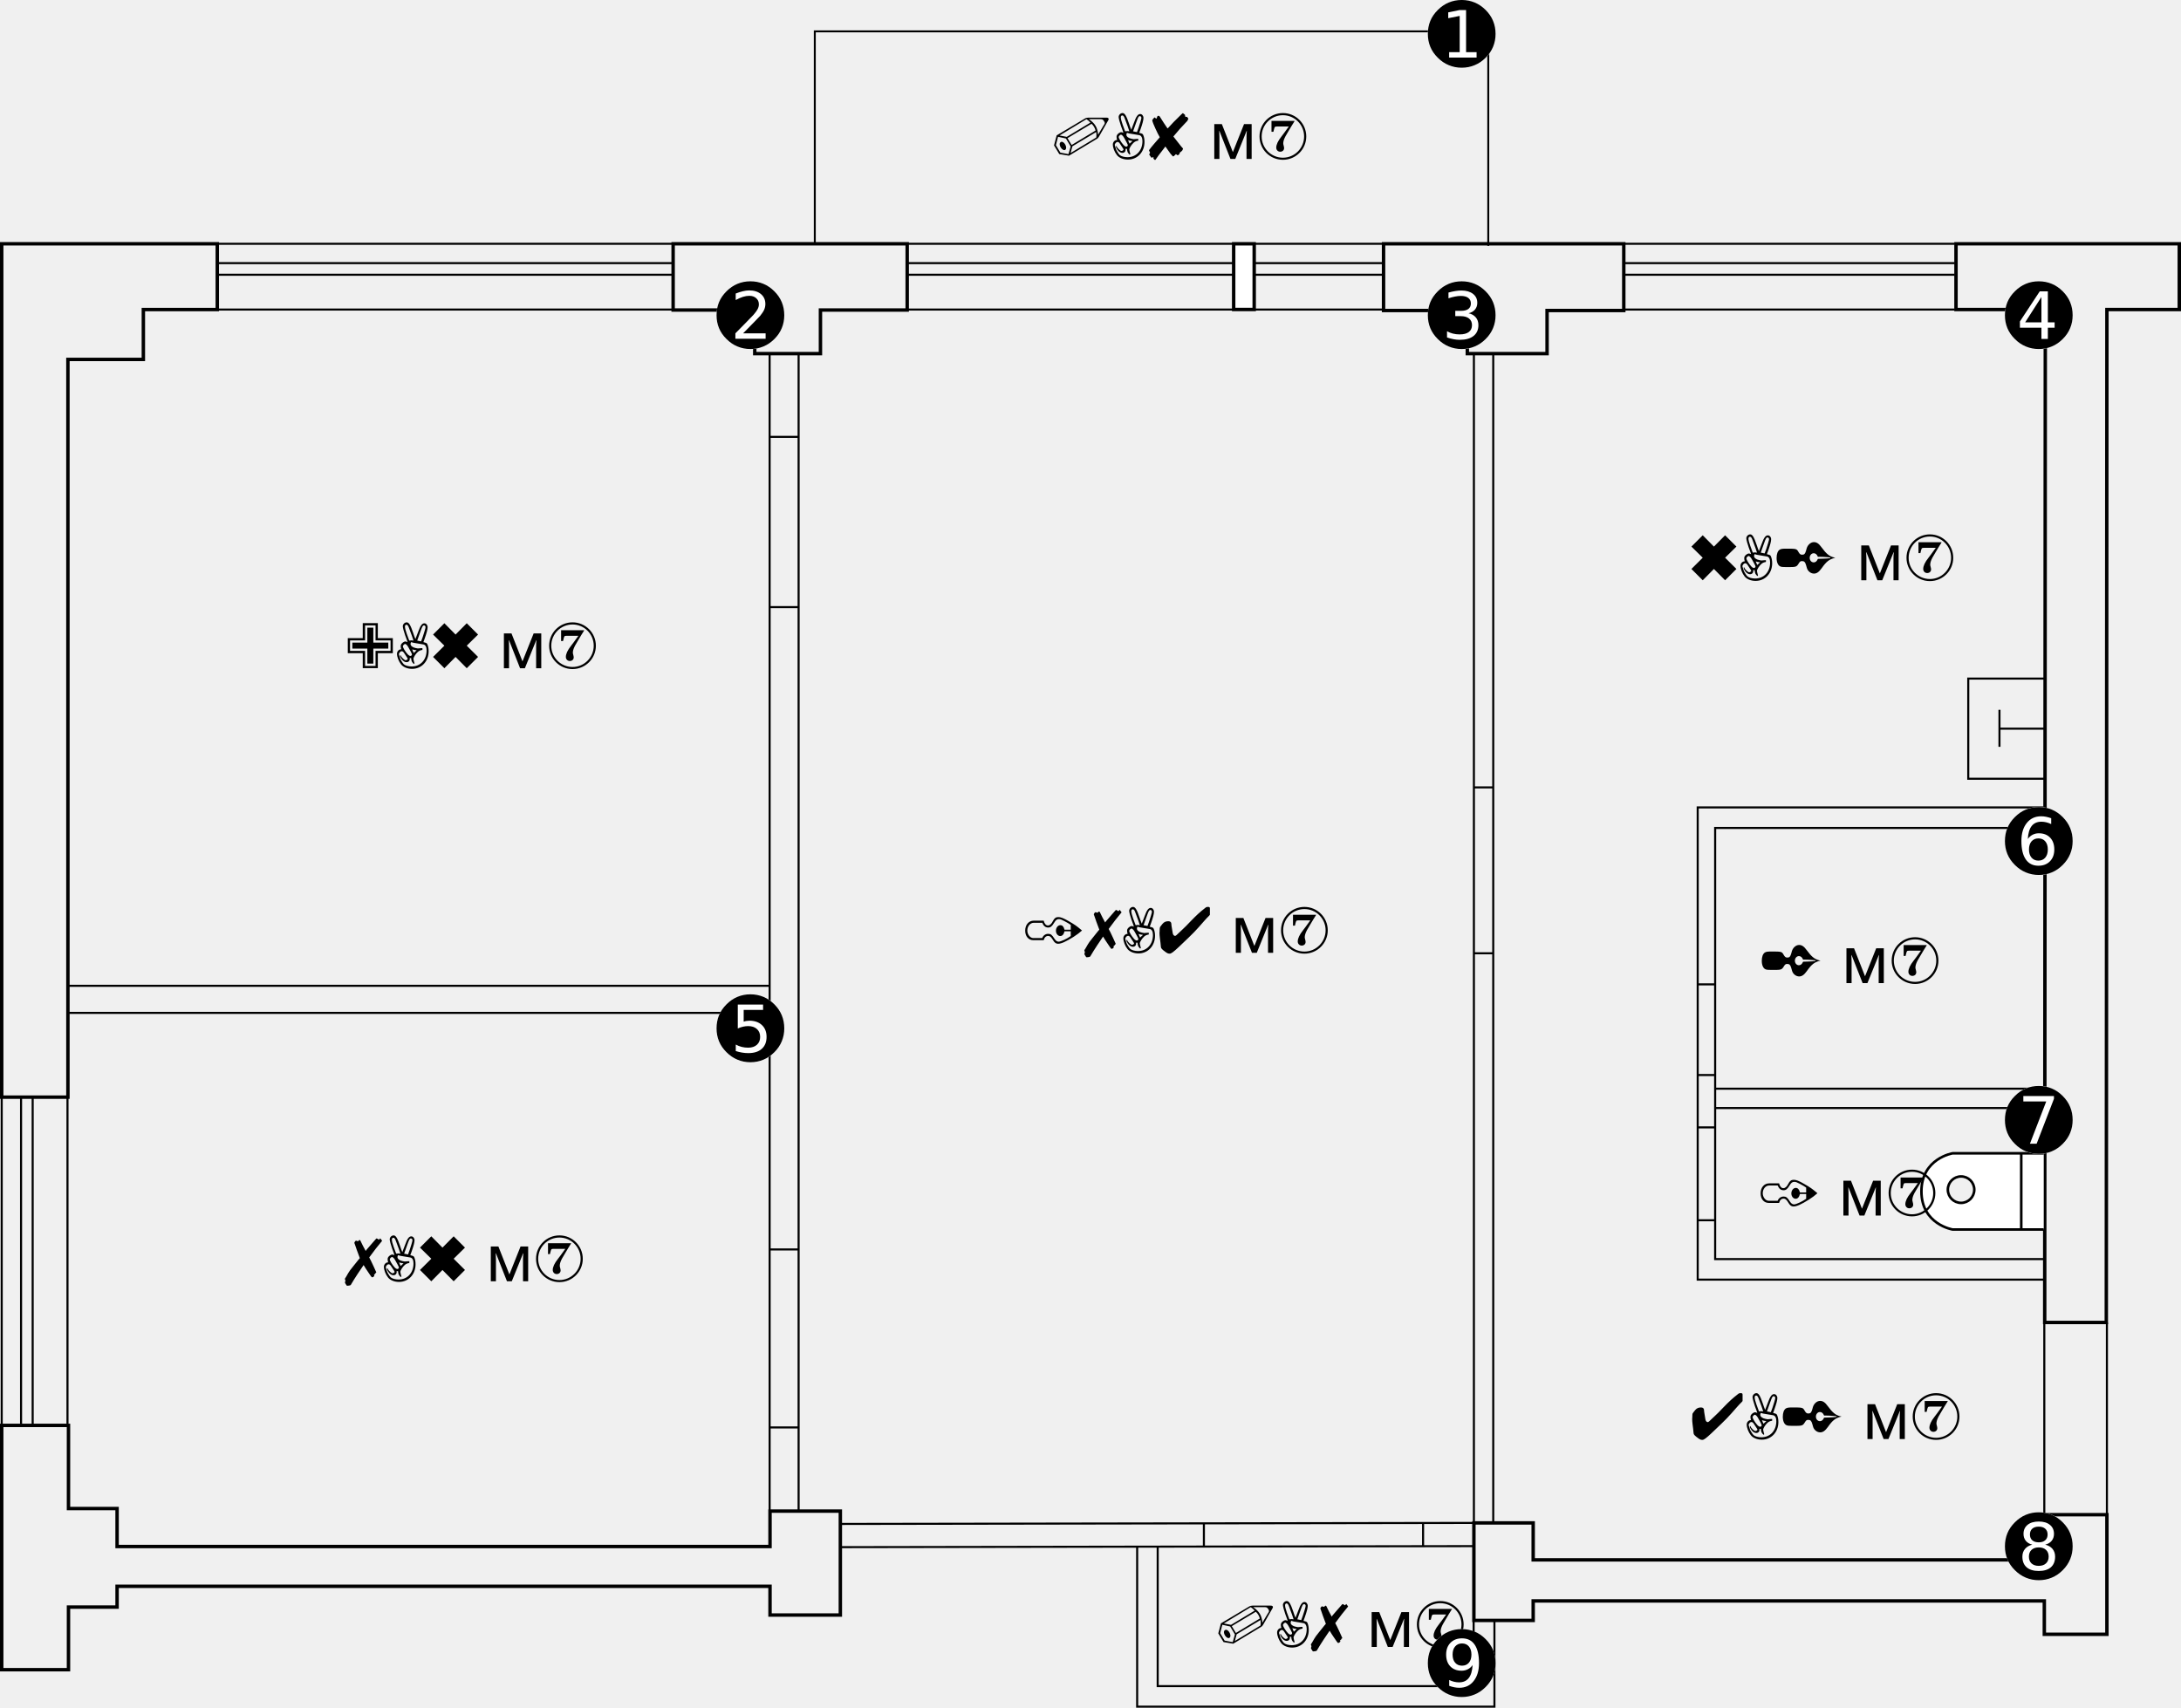
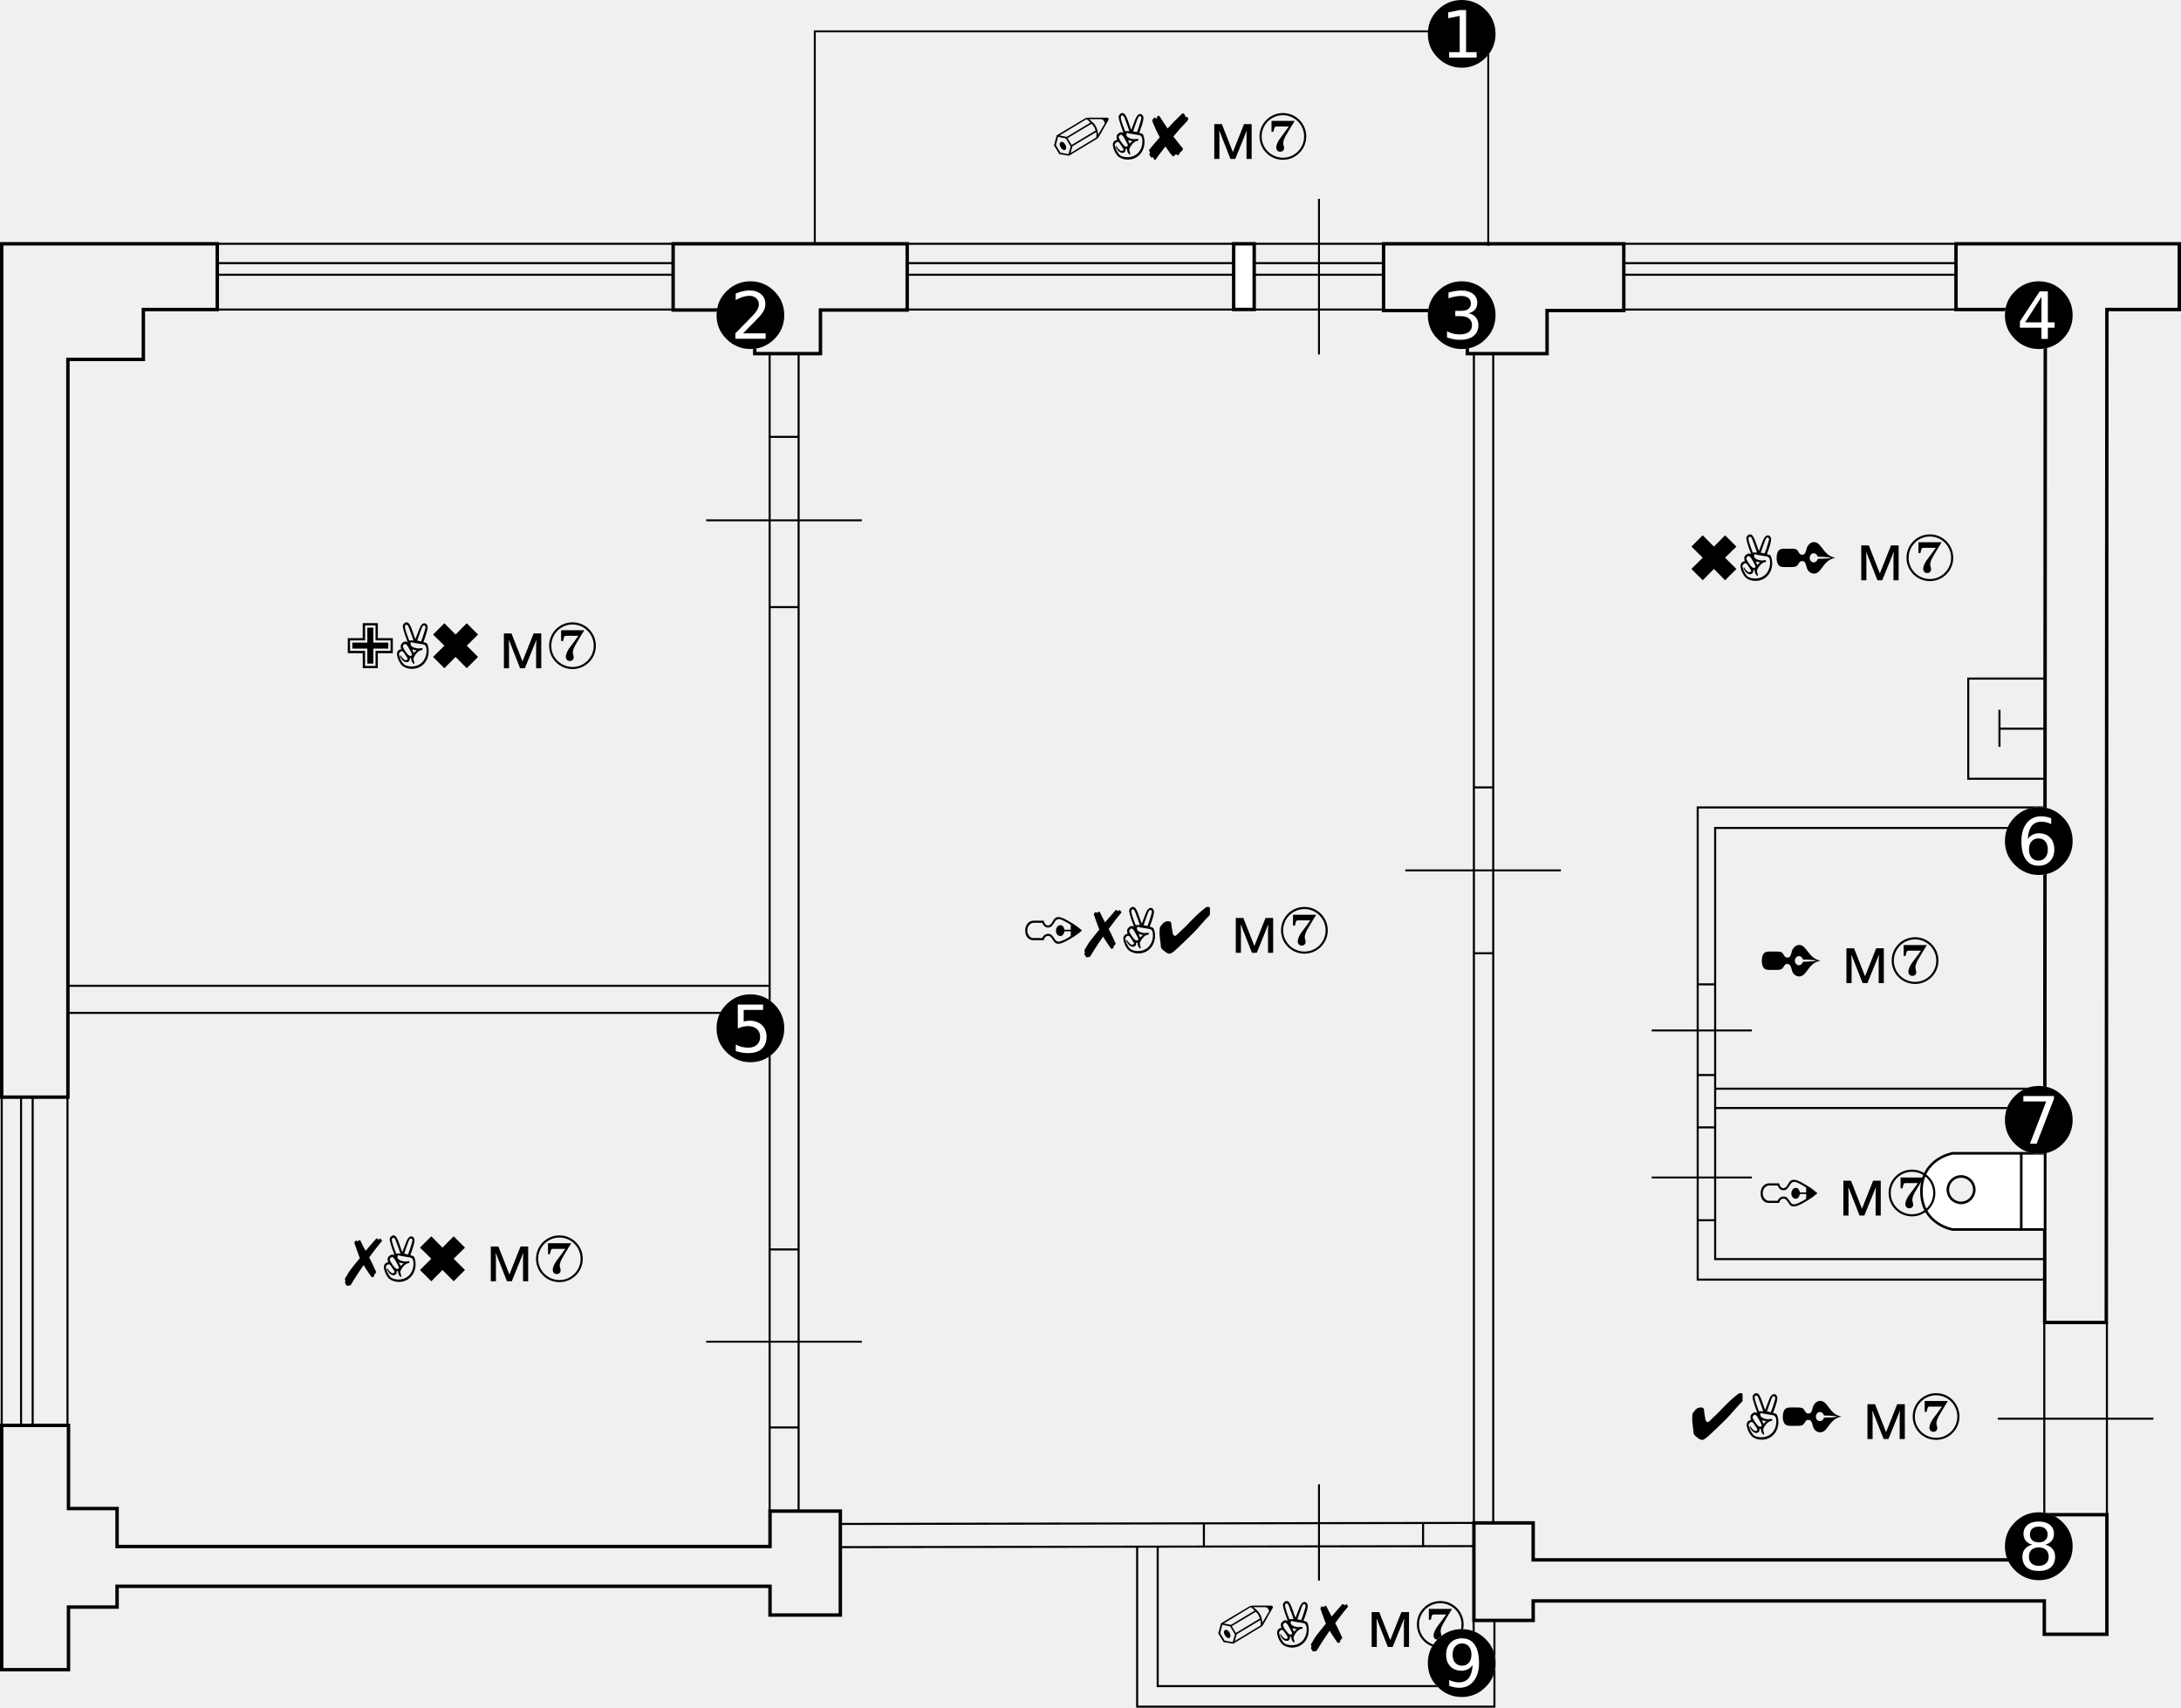
<svg xmlns="http://www.w3.org/2000/svg" width="1127.184" height="882.648" id="svg2" version="1.1">
  <defs id="defs4" />
  <g id="layer1" style="display:inline" transform="translate(149.4485,-130.9824)">
    <path style="color:#000000;fill:none;stroke:#000000;stroke-width:1.772;stroke-linejoin:miter;stroke-miterlimit:10;stroke-opacity:1;stroke-dasharray:none;stroke-dashoffset:0;marker:none;visibility:visible;display:inline;overflow:visible;enable-background:accumulate" d="m -148.562,256.986 0,441.076 34.211,0 0,-381.307 38.994,0 0,-25.777 38.202,0 0,-33.992 z" id="rect3066" />
    <path style="color:#000000;fill:none;stroke:#000000;stroke-width:1.772;stroke-linejoin:miter;stroke-miterlimit:10;stroke-opacity:1;stroke-dasharray:none;stroke-dashoffset:0;marker:none;visibility:visible;display:inline;overflow:visible;enable-background:accumulate" d="m 198.437,256.986 120.972,0 0,34.24 -44.834,0 0,22.532 -33.957,0 0,-22.532 -42.181,0 z" id="rect3841" />
    <path style="color:#000000;fill:none;stroke:#000000;stroke-width:1.772;stroke-linejoin:miter;stroke-miterlimit:10;stroke-opacity:1;stroke-dasharray:none;stroke-dashoffset:0;marker:none;visibility:visible;display:inline;overflow:visible;enable-background:accumulate" d="m 565.599,256.986 124.156,0 0,34.488 -39.647,0 0,22.284 -41.218,0 0,-22.284 -43.291,0 z" id="rect3841-7" />
    <path style="color:#000000;fill:none;stroke:#000000;stroke-width:1.772;stroke-linejoin:miter;stroke-miterlimit:10;stroke-opacity:1;stroke-dasharray:none;stroke-dashoffset:0;marker:none;visibility:visible;display:inline;overflow:visible;enable-background:accumulate" d="m 861.449,256.986 115.401,0 0,33.992 -37.406,0 -0.316,523.551 -31.835,0 0.316,-523.551 -46.161,0 z" id="rect3864" />
    <path style="color:#000000;fill:none;stroke:#000000;stroke-width:1.772;stroke-linejoin:miter;stroke-miterlimit:10;stroke-opacity:1;stroke-dasharray:none;stroke-dashoffset:0;marker:none;visibility:visible;display:inline;overflow:visible;enable-background:accumulate" d="m 612.29,918.125 30.641,0 0,19.101 264.163,0 0,-23.346 32.35,0 0,61.813 -32.35,0 0,-17.244 -264.163,0 0,10.081 -30.641,0 z" id="rect3867" />
    <path style="color:#000000;fill:none;stroke:#000000;stroke-width:1.772;stroke-linejoin:miter;stroke-miterlimit:10;stroke-opacity:1;stroke-dasharray:none;stroke-dashoffset:0;marker:none;visibility:visible;display:inline;overflow:visible;enable-background:accumulate" d="m 284.856,965.745 -36.345,0 0,-14.856 -337.449,0 0,10.744 -25.115,0 0,32.365 -34.509,0 0,-126.278 34.509,0 0,42.977 25.115,0 0,19.631 337.449,0 0,-18.305 36.345,0 z" id="rect3870" />
    <path style="fill:none;stroke:#000000;stroke-width:1px;stroke-linecap:butt;stroke-linejoin:miter;stroke-opacity:1" d="m 271.657,256.986 0,-109.795 348.061,0 0,110.856" id="path3873" />
    <path id="path3912" style="fill:none;stroke:#000000;stroke-width:1.063;stroke-linecap:butt;stroke-linejoin:miter;stroke-miterlimit:4;stroke-opacity:1;stroke-dasharray:none" d="m 448.871,930.329 0,72.159 163.286,0 0,-33.957 m -173.898,-38.202 0,82.771 184.642,0 0,-44.038" />
    <path id="path3916" style="fill:none;stroke:#000000;stroke-width:1.063;stroke-linecap:butt;stroke-linejoin:miter;stroke-miterlimit:4;stroke-opacity:1;stroke-dasharray:none" d="m 586.027,918.125 0,11.938 M 472.748,918.39 l 0,11.938 m 139.543,-0.203 c -15.652,0 -327.634,0.531 -327.634,0.531 m 327.634,-12.531 c -15.652,0 -327.634,0.531 -327.634,0.531" />
    <path id="path3930" style="fill:none;stroke:#000000;stroke-width:1.063;stroke-linecap:butt;stroke-linejoin:miter;stroke-miterlimit:4;stroke-opacity:1;stroke-dasharray:none" d="m 247.781,356.781 15.917,0 m -15.917,88 15.917,0 m -15.917,332 15.917,0 m -15.917,92 15.917,0 m -15.387,42.977 0,-598.131 m 14.979,-0.032 0,598.694" />
    <path id="path3934" style="fill:none;stroke:#000000;stroke-width:1.063;stroke-linecap:butt;stroke-linejoin:miter;stroke-miterlimit:4;stroke-opacity:1;stroke-dasharray:none" d="m -114.605,654.509 362.387,0 m -362.387,-14 362.387,0" />
    <path id="path3942" style="fill:none;stroke:#000000;stroke-width:1.063;stroke-linecap:butt;stroke-linejoin:miter;stroke-miterlimit:4;stroke-opacity:1;stroke-dasharray:none" d="m 611.76,537.965 10.346,0 m -10.346,85.735 10.346,0 m 0.184,294.558 0,-604.417 m -10,604.417 0,-604.417" />
    <path id="path3966" style="fill:none;stroke:#000000;stroke-width:1.063;stroke-linecap:butt;stroke-linejoin:miter;stroke-miterlimit:4;stroke-opacity:1;stroke-dasharray:none;display:inline" d="m 727.824,761.693 9.219,0 m -9.219,-48 9.219,0 m -9.219,-27.061 9.219,0 m -9.219,-46.862 9.219,0 m -0.066,63.92 169.786,0 m -169.786,-10 169.786,0 m -0.028,-145.379 -178.778,0 0,244.067 179.336,0 m -0.531,-233.456 -169.786,0 0,222.844 170.316,0" />
    <path id="path3975" style="fill:none;stroke:#000000;stroke-width:1.063;stroke-linecap:butt;stroke-linejoin:miter;stroke-miterlimit:4;stroke-opacity:1;stroke-dasharray:none" d="m 939.444,913.922 0,-99.326 m -32.359,99.326 0,-99.326" />
    <path id="path3996" style="fill:none;stroke:#000000;stroke-width:1.063;stroke-linecap:butt;stroke-linejoin:miter;stroke-miterlimit:4;stroke-opacity:1;stroke-dasharray:none" d="m -37.406,266.986 236.109,0 m -236.109,6 236.109,0 m -236.109,-16 236.109,0 m -236.109,33.992 236.109,0" />
    <path d="m 319.251,266.986 245.957,0 m -245.957,6 245.957,0 m -245.957,-16 245.957,0 m -245.957,33.992 245.957,0" style="fill:none;stroke:#000000;stroke-width:1.063;stroke-linecap:butt;stroke-linejoin:miter;stroke-miterlimit:4;stroke-opacity:1;stroke-dasharray:none" id="path3999" />
    <path style="color:#000000;fill:#ffffff;fill-opacity:1;stroke:#000000;stroke-width:1.772;stroke-linejoin:miter;stroke-miterlimit:10;stroke-opacity:1;stroke-dasharray:none;stroke-dashoffset:0;marker:none;visibility:visible;display:inline;overflow:visible;enable-background:accumulate" d="m 488.134,256.986 10.612,0 0,33.957 -10.612,0 z" id="rect3862" />
    <path id="path4001" style="fill:none;stroke:#000000;stroke-width:1.063;stroke-linecap:butt;stroke-linejoin:miter;stroke-miterlimit:4;stroke-opacity:1;stroke-dasharray:none" d="m 689.536,266.986 171.297,0 m -171.297,6 171.297,0 m -171.297,-16 171.297,0 m -171.297,33.992 171.297,0" />
    <path d="m -138.563,867.011 0,-168.577 m 6,168.577 0,-168.577 m -16,168.577 0,-168.577 m 33.992,168.577 0,-168.577" style="fill:none;stroke:#000000;stroke-width:1.063;stroke-linecap:butt;stroke-linejoin:miter;stroke-miterlimit:4;stroke-opacity:1;stroke-dasharray:none" id="path4003" />
    <path id="path4022" transform="matrix(0.9316892,0,0,0.9316892,59.99725,50.93898)" style="color:#000000;fill:#ffffff;fill-opacity:1;fill-rule:nonzero;stroke:#000000;stroke-width:1.426;stroke-linejoin:miter;stroke-miterlimit:10;stroke-opacity:1;stroke-dashoffset:0;marker:none;visibility:visible;display:inline;overflow:visible;enable-background:accumulate" d="m 870.361,745.895 c 0,4.052 -3.285,7.337 -7.337,7.337 -4.052,0 -7.337,-3.285 -7.337,-7.337 0,-4.052 3.285,-7.337 7.337,-7.337 4.052,0 7.337,3.285 7.337,7.337 z m 26.049,-20.176 0,42.282 m 12.483,-42.282 -50.537,0 c 0,0 -17.315,2.819 -17.315,21.141 0,18.322 17.315,21.141 17.315,21.141 l 50.537,0" />
    <text xml:space="preserve" style="font-size:11.2px;font-style:normal;font-variant:normal;font-weight:normal;font-stretch:normal;line-height:125%;letter-spacing:0px;word-spacing:0px;fill:#000000;fill-opacity:1;stroke:none;font-family:Liberation Sans;-inkscape-font-specification:Andale Mono" x="29.123" y="476.37" id="text4026">
      <tspan id="tspan4030" x="29.123" y="476.37" style="font-size:33.601px;font-style:normal;font-variant:normal;font-weight:normal;font-stretch:normal;font-family:Dingbats;-inkscape-font-specification:Dingbats">9,6 м²</tspan>
    </text>
    <path id="path4009" style="fill:none;stroke:#000000;stroke-width:1.063;stroke-linecap:butt;stroke-linejoin:miter;stroke-miterlimit:4;stroke-opacity:1;stroke-dasharray:none;display:inline" d="m 883.918,497.85 0,19.134 0,-9.379 23.261,0 m 0,-25.887 -39.394,0 0,51.774 39.394,0" />
    <text xml:space="preserve" style="font-size:11.2px;font-style:normal;font-variant:normal;font-weight:normal;font-stretch:normal;line-height:125%;letter-spacing:0px;word-spacing:0px;fill:#000000;fill-opacity:1;stroke:none;display:inline;font-family:Liberation Sans;-inkscape-font-specification:Andale Mono" x="28.803" y="793.24" id="text4026-7">
      <tspan id="tspan4030-4" x="28.803" y="793.24" style="font-size:33.601px;font-style:normal;font-variant:normal;font-weight:normal;font-stretch:normal;font-family:Dingbats;-inkscape-font-specification:Dingbats">7,6 м²</tspan>
    </text>
    <text xml:space="preserve" style="font-size:11.2px;font-style:normal;font-variant:normal;font-weight:normal;font-stretch:normal;line-height:125%;letter-spacing:0px;word-spacing:0px;fill:#000000;fill-opacity:1;stroke:none;display:inline;font-family:Liberation Sans;-inkscape-font-specification:Andale Mono" x="379.219" y="623.458" id="text4026-7-4">
      <tspan id="tspan4030-4-5" x="379.219" y="623.458" style="font-size:33.601px;font-style:normal;font-variant:normal;font-weight:normal;font-stretch:normal;font-family:Dingbats;-inkscape-font-specification:Dingbats">17,4 м²</tspan>
    </text>
    <text xml:space="preserve" style="font-size:11.2px;font-style:normal;font-variant:normal;font-weight:normal;font-stretch:normal;line-height:125%;letter-spacing:0px;word-spacing:0px;fill:#000000;fill-opacity:1;stroke:none;display:inline;font-family:Liberation Sans;-inkscape-font-specification:Andale Mono" x="723.544" y="430.905" id="text4026-7-4-3">
      <tspan id="tspan4030-4-5-4" x="723.544" y="430.905" style="font-size:33.601px;font-style:normal;font-variant:normal;font-weight:normal;font-stretch:normal;font-family:Dingbats;-inkscape-font-specification:Dingbats">6,2 м²</tspan>
    </text>
    <text xml:space="preserve" style="font-size:11.2px;font-style:normal;font-variant:normal;font-weight:normal;font-stretch:normal;line-height:125%;letter-spacing:0px;word-spacing:0px;fill:#000000;fill-opacity:1;stroke:none;display:inline;font-family:Liberation Sans;-inkscape-font-specification:Andale Mono" x="723.897" y="874.775" id="text4026-7-4-3-4">
      <tspan id="tspan4030-4-5-4-3" x="723.897" y="874.775" style="font-size:33.601px;font-style:normal;font-variant:normal;font-weight:normal;font-stretch:normal;font-family:Dingbats;-inkscape-font-specification:Dingbats">4,2 м²</tspan>
    </text>
    <text xml:space="preserve" style="font-size:11.2px;font-style:normal;font-variant:normal;font-weight:normal;font-stretch:normal;line-height:125%;letter-spacing:0px;word-spacing:0px;fill:#000000;fill-opacity:1;stroke:none;display:inline;font-family:Liberation Sans;-inkscape-font-specification:Andale Mono" x="759.907" y="639.124" id="text4026-7-4-3-4-8">
      <tspan id="tspan4030-4-5-4-3-6" x="759.907" y="639.124" style="font-size:33.601px;font-style:normal;font-variant:normal;font-weight:normal;font-stretch:normal;font-family:Dingbats;-inkscape-font-specification:Dingbats">2 м²</tspan>
    </text>
    <text xml:space="preserve" style="font-size:11.2px;font-style:normal;font-variant:normal;font-weight:normal;font-stretch:normal;line-height:125%;letter-spacing:0px;word-spacing:0px;fill:#000000;fill-opacity:1;stroke:none;display:inline;font-family:Liberation Sans;-inkscape-font-specification:Andale Mono" x="759.292" y="759.249" id="text4026-7-4-3-4-4">
      <tspan id="tspan4030-4-5-4-3-2" x="759.292" y="759.249" style="font-size:33.601px;font-style:normal;font-variant:normal;font-weight:normal;font-stretch:normal;font-family:Dingbats;-inkscape-font-specification:Dingbats">1 м²</tspan>
    </text>
    <text xml:space="preserve" style="font-size:11.2px;font-style:normal;font-variant:normal;font-weight:normal;font-stretch:normal;line-height:125%;letter-spacing:0px;word-spacing:0px;fill:#000000;fill-opacity:1;stroke:none;display:inline;font-family:Liberation Sans;-inkscape-font-specification:Andale Mono" x="479.007" y="982.231" id="text4026-7-4-3-4-7">
      <tspan id="tspan4030-4-5-4-3-7" x="479.007" y="982.231" style="font-size:33.601px;font-style:normal;font-variant:normal;font-weight:normal;font-stretch:normal;font-family:Dingbats;-inkscape-font-specification:Dingbats">0,7 м²</tspan>
    </text>
    <text xml:space="preserve" style="font-size:11.2px;font-style:normal;font-variant:normal;font-weight:normal;font-stretch:normal;line-height:125%;letter-spacing:0px;word-spacing:0px;fill:#000000;fill-opacity:1;stroke:none;display:inline;font-family:Liberation Sans;-inkscape-font-specification:Andale Mono" x="394.114" y="213.136" id="text4026-7-4-3-4-7-3">
      <tspan id="tspan4030-4-5-4-3-7-7" x="394.114" y="213.136" style="font-size:33.601px;font-style:normal;font-variant:normal;font-weight:normal;font-stretch:normal;font-family:Dingbats;-inkscape-font-specification:Dingbats">0,8 м²</tspan>
    </text>
    <g id="g3930" transform="matrix(1.166667,0,0,1.163241,116.9558,239.5554)">
-       <path transform="matrix(0.7500846,0,0,0.7470374,62.69825,130.244)" d="m 75.169,-111.83 a 19.998,20.079 0 1 1 -39.995,0 19.998,20.079 0 1 1 39.995,0 z" id="path3863-6" style="fill:#ffffff;fill-opacity:1;stroke:none;display:inline" />
+       <path transform="matrix(0.7500846,0,0,0.7470374,62.69825,130.244)" d="m 75.169,-111.83 c 0,11.089 -8.953,20.079 -19.998,20.079 -11.044,0 -19.998,-8.99 -19.998,-20.079 0,-11.089 8.953,-20.079 19.998,-20.079 11.044,0 19.998,8.99 19.998,20.079 z" id="path3863-6" style="fill:#ffffff;fill-opacity:1;stroke:none;display:inline" />
      <text id="text3067" y="59.874" x="88.922" style="font-size:36.184px;font-style:normal;font-variant:normal;font-weight:normal;font-stretch:normal;line-height:125%;letter-spacing:0px;word-spacing:0px;writing-mode:lr-tb;fill:#000000;fill-opacity:1;stroke:none;font-family:Liberation Sans;-inkscape-font-specification:Liberation Sans" xml:space="preserve">
        <tspan y="59.874" x="88.922" id="tspan3069">➋</tspan>
      </text>
    </g>
    <g id="g3935" transform="matrix(1.166666,0,0,1.163241,418.4889,237.1598)">
-       <path transform="matrix(0.7500846,0,0,0.7470374,119.3322,132.3034)" d="m 75.169,-111.83 a 19.998,20.079 0 1 1 -39.995,0 19.998,20.079 0 1 1 39.995,0 z" id="path3863-2" style="fill:#ffffff;fill-opacity:1;stroke:none;display:inline" />
+       <path transform="matrix(0.7500846,0,0,0.7470374,119.3322,132.3034)" d="m 75.169,-111.83 c 0,11.089 -8.953,20.079 -19.998,20.079 -11.044,0 -19.998,-8.99 -19.998,-20.079 0,-11.089 8.953,-20.079 19.998,-20.079 11.044,0 19.998,8.99 19.998,20.079 z" id="path3863-2" style="fill:#ffffff;fill-opacity:1;stroke:none;display:inline" />
      <text id="text3071" y="61.934" x="145.556" style="font-size:36.184px;font-style:normal;font-variant:normal;font-weight:normal;font-stretch:normal;line-height:125%;letter-spacing:0px;word-spacing:0px;writing-mode:lr-tb;fill:#000000;fill-opacity:1;stroke:none;font-family:Liberation Sans;-inkscape-font-specification:Liberation Sans" xml:space="preserve">
        <tspan y="61.934" x="145.556" id="tspan3073">➌</tspan>
      </text>
    </g>
    <g id="g3940" transform="matrix(1.166667,0,0,1.163241,654.6965,205.6641)">
-       <path transform="matrix(0.7500846,0,0,0.7470374,172.5105,159.3792)" d="m 75.169,-111.83 a 19.998,20.079 0 1 1 -39.995,0 19.998,20.079 0 1 1 39.995,0 z" id="path3863-9" style="fill:#ffffff;fill-opacity:1;stroke:none;display:inline" />
+       <path transform="matrix(0.7500846,0,0,0.7470374,172.5105,159.3792)" d="m 75.169,-111.83 c 0,11.089 -8.953,20.079 -19.998,20.079 -11.044,0 -19.998,-8.99 -19.998,-20.079 0,-11.089 8.953,-20.079 19.998,-20.079 11.044,0 19.998,8.99 19.998,20.079 z" id="path3863-9" style="fill:#ffffff;fill-opacity:1;stroke:none;display:inline" />
      <text id="text3075" y="89.009" x="198.734" style="font-size:36.184px;font-style:normal;font-variant:normal;font-weight:normal;font-stretch:normal;line-height:125%;letter-spacing:0px;word-spacing:0px;writing-mode:lr-tb;fill:#000000;fill-opacity:1;stroke:none;font-family:Liberation Sans;-inkscape-font-specification:Liberation Sans" xml:space="preserve">
        <tspan y="89.009" x="198.734" id="tspan3077">➍</tspan>
      </text>
    </g>
    <g id="g3945" transform="matrix(1.166667,0,0,1.166667,-60.41289,575.1898)">
-       <path transform="matrix(0.7500846,0,0,0.7470374,214.7286,158.3495)" d="m 75.169,-111.83 a 19.998,20.079 0 1 1 -39.995,0 19.998,20.079 0 1 1 39.995,0 z" id="path3863-1" style="fill:#ffffff;fill-opacity:1;stroke:none;display:inline" />
+       <path transform="matrix(0.7500846,0,0,0.7470374,214.7286,158.3495)" d="m 75.169,-111.83 c 0,11.089 -8.953,20.079 -19.998,20.079 -11.044,0 -19.998,-8.99 -19.998,-20.079 0,-11.089 8.953,-20.079 19.998,-20.079 11.044,0 19.998,8.99 19.998,20.079 z" id="path3863-1" style="fill:#ffffff;fill-opacity:1;stroke:none;display:inline" />
      <text id="text3079" y="87.98" x="240.952" style="font-size:36.184px;font-style:normal;font-variant:normal;font-weight:normal;font-stretch:normal;line-height:125%;letter-spacing:0px;word-spacing:0px;writing-mode:lr-tb;fill:#000000;fill-opacity:1;stroke:none;font-family:Liberation Sans;-inkscape-font-specification:Liberation Sans" xml:space="preserve">
        <tspan y="87.98" x="240.952" id="tspan3081">➎</tspan>
      </text>
    </g>
    <g id="g3950" transform="matrix(1.166667,0,0,1.166667,511.7386,474.7933)">
-       <path transform="matrix(0.7500846,0,0,0.7470374,295.0459,161.4386)" d="m 75.169,-111.83 a 19.998,20.079 0 1 1 -39.995,0 19.998,20.079 0 1 1 39.995,0 z" id="path3863-8" style="fill:#ffffff;fill-opacity:1;stroke:none;display:inline" />
+       <path transform="matrix(0.7500846,0,0,0.7470374,295.0459,161.4386)" d="m 75.169,-111.83 c 0,11.089 -8.953,20.079 -19.998,20.079 -11.044,0 -19.998,-8.99 -19.998,-20.079 0,-11.089 8.953,-20.079 19.998,-20.079 11.044,0 19.998,8.99 19.998,20.079 z" id="path3863-8" style="fill:#ffffff;fill-opacity:1;stroke:none;display:inline" />
      <text id="text3083" y="91.069" x="321.27" style="font-size:36.184px;font-style:normal;font-variant:normal;font-weight:normal;font-stretch:normal;line-height:125%;letter-spacing:0px;word-spacing:0px;writing-mode:lr-tb;fill:#000000;fill-opacity:1;stroke:none;font-family:Liberation Sans;-inkscape-font-specification:Liberation Sans" xml:space="preserve">
        <tspan y="91.069" x="321.27" id="tspan3085">➏</tspan>
      </text>
    </g>
    <g id="g3955" transform="matrix(1.166667,0,0,1.166667,440.8603,617.7511)">
-       <path transform="matrix(0.7500846,0,0,0.7470374,355.7987,162.4683)" d="m 75.169,-111.83 a 19.998,20.079 0 1 1 -39.995,0 19.998,20.079 0 1 1 39.995,0 z" id="path3863-29" style="fill:#ffffff;fill-opacity:1;stroke:none;display:inline" />
+       <path transform="matrix(0.7500846,0,0,0.7470374,355.7987,162.4683)" d="m 75.169,-111.83 c 0,11.089 -8.953,20.079 -19.998,20.079 -11.044,0 -19.998,-8.99 -19.998,-20.079 0,-11.089 8.953,-20.079 19.998,-20.079 11.044,0 19.998,8.99 19.998,20.079 z" id="path3863-29" style="fill:#ffffff;fill-opacity:1;stroke:none;display:inline" />
      <text id="text3087" y="92.099" x="382.023" style="font-size:36.184px;font-style:normal;font-variant:normal;font-weight:normal;font-stretch:normal;line-height:125%;letter-spacing:0px;word-spacing:0px;writing-mode:lr-tb;fill:#000000;fill-opacity:1;stroke:none;font-family:Liberation Sans;-inkscape-font-specification:Liberation Sans" xml:space="preserve">
        <tspan y="92.099" x="382.023" id="tspan3089">➐</tspan>
      </text>
    </g>
    <g id="g3960" transform="matrix(1.166667,0,0,1.166667,383.1966,839.3101)">
-       <path transform="matrix(0.7500846,0,0,0.7470374,405.2247,161.4386)" d="m 75.169,-111.83 a 19.998,20.079 0 1 1 -39.995,0 19.998,20.079 0 1 1 39.995,0 z" id="path3863-99" style="fill:#ffffff;fill-opacity:1;stroke:none;display:inline" />
+       <path transform="matrix(0.7500846,0,0,0.7470374,405.2247,161.4386)" d="m 75.169,-111.83 c 0,11.089 -8.953,20.079 -19.998,20.079 -11.044,0 -19.998,-8.99 -19.998,-20.079 0,-11.089 8.953,-20.079 19.998,-20.079 11.044,0 19.998,8.99 19.998,20.079 z" id="path3863-99" style="fill:#ffffff;fill-opacity:1;stroke:none;display:inline" />
      <text id="text3091" y="91.069" x="431.449" style="font-size:36.184px;font-style:normal;font-variant:normal;font-weight:normal;font-stretch:normal;line-height:125%;letter-spacing:0px;word-spacing:0px;writing-mode:lr-tb;fill:#000000;fill-opacity:1;stroke:none;font-family:Liberation Sans;-inkscape-font-specification:Liberation Sans" xml:space="preserve">
        <tspan y="91.069" x="431.449" id="tspan3093">➑</tspan>
      </text>
    </g>
    <g id="g3925" transform="matrix(1.166667,0,0,1.163241,562.9776,62.49453)">
-       <path transform="matrix(0.7500846,0,0,0.7470374,-4.515296,157.462)" d="m 75.169,-111.83 a 19.998,20.079 0 1 1 -39.995,0 19.998,20.079 0 1 1 39.995,0 z" id="path3863" style="fill:#ffffff;fill-opacity:1;stroke:none" />
+       <path transform="matrix(0.7500846,0,0,0.7470374,-4.515296,157.462)" d="m 75.169,-111.83 c 0,11.089 -8.953,20.079 -19.998,20.079 -11.044,0 -19.998,-8.99 -19.998,-20.079 0,-11.089 8.953,-20.079 19.998,-20.079 11.044,0 19.998,8.99 19.998,20.079 z" id="path3863" style="fill:#ffffff;fill-opacity:1;stroke:none" />
      <text id="text3059" y="87.092" x="21.709" style="font-size:36.184px;font-style:normal;font-variant:normal;font-weight:normal;font-stretch:normal;line-height:125%;letter-spacing:0px;word-spacing:0px;writing-mode:lr-tb;fill:#000000;fill-opacity:1;stroke:none;font-family:Liberation Sans;-inkscape-font-specification:Liberation Sans" xml:space="preserve">
        <tspan y="87.092" x="21.709" id="tspan3061">➊</tspan>
      </text>
    </g>
    <g id="g3971" transform="matrix(1.166667,0,0,1.166667,260.3413,1006.601)">
-       <path transform="matrix(0.832413,0,0,0.5712639,56.6987,73.07901)" d="m 305.823,-151.989 a 18.02,26.258 0 1 1 -36.04,0 18.02,26.258 0 1 1 36.04,0 z" id="path3969" style="fill:#ffffff;fill-opacity:1;stroke:none" />
+       <path transform="matrix(0.832413,0,0,0.5712639,56.6987,73.07901)" d="m 305.823,-151.989 c 0,14.502 -8.068,26.258 -18.02,26.258 -9.952,0 -18.02,-11.756 -18.02,-26.258 0,-14.502 8.068,-26.258 18.02,-26.258 9.952,0 18.02,11.756 18.02,26.258 z" id="path3969" style="fill:#ffffff;fill-opacity:1;stroke:none" />
      <text id="text3965" y="-0.575" x="281.111" style="font-size:36.184px;font-style:normal;font-variant:normal;font-weight:normal;font-stretch:normal;line-height:125%;letter-spacing:0px;word-spacing:0px;writing-mode:lr-tb;fill:#000000;fill-opacity:1;stroke:none;font-family:Liberation Sans;-inkscape-font-specification:Liberation Sans" xml:space="preserve">
        <tspan y="-0.575" x="281.111" id="tspan3967">➒</tspan>
      </text>
    </g>
+     <path style="fill:none;stroke:#000000;stroke-width:1px;stroke-linecap:butt;stroke-linejoin:miter;stroke-opacity:1" d="m 215.53,399.924 80.42,0" id="path3057" />
+     <path style="fill:none;stroke:#000000;stroke-width:1px;stroke-linecap:butt;stroke-linejoin:miter;stroke-opacity:1;display:inline" d="m 215.53,824.461 80.42,0" id="path3057-1" />
+     <path style="fill:none;stroke:#000000;stroke-width:1px;stroke-linecap:butt;stroke-linejoin:miter;stroke-opacity:1;display:inline" d="m 576.815,580.856 80.42,0" id="path3057-1-1" />
+     <path style="fill:none;stroke:#000000;stroke-width:1px;stroke-linecap:butt;stroke-linejoin:miter;stroke-opacity:1;display:inline" d="m 883.055,864.259 80.42,0" id="path3057-1-6" />
+     <path id="path3120" d="m 704.193,739.589 51.784,0" style="fill:none;stroke:#000000;stroke-width:1px;stroke-linecap:butt;stroke-linejoin:miter;stroke-opacity:1;display:inline" />
+     <path style="fill:none;stroke:#000000;stroke-width:1px;stroke-linecap:butt;stroke-linejoin:miter;stroke-opacity:1;display:inline" d="m 704.193,663.589 51.784,0" id="path3122" />
+     <path style="fill:none;stroke:#000000;stroke-width:1px;stroke-linecap:butt;stroke-linejoin:miter;stroke-opacity:1;display:inline" d="m 532.229,314.192 0,-80.42" id="path3057-8" />
+     <path id="path3142" d="m 532.229,947.918 0,-49.738" style="fill:none;stroke:#000000;stroke-width:1px;stroke-linecap:butt;stroke-linejoin:miter;stroke-opacity:1;display:inline" />
  </g>
</svg>
